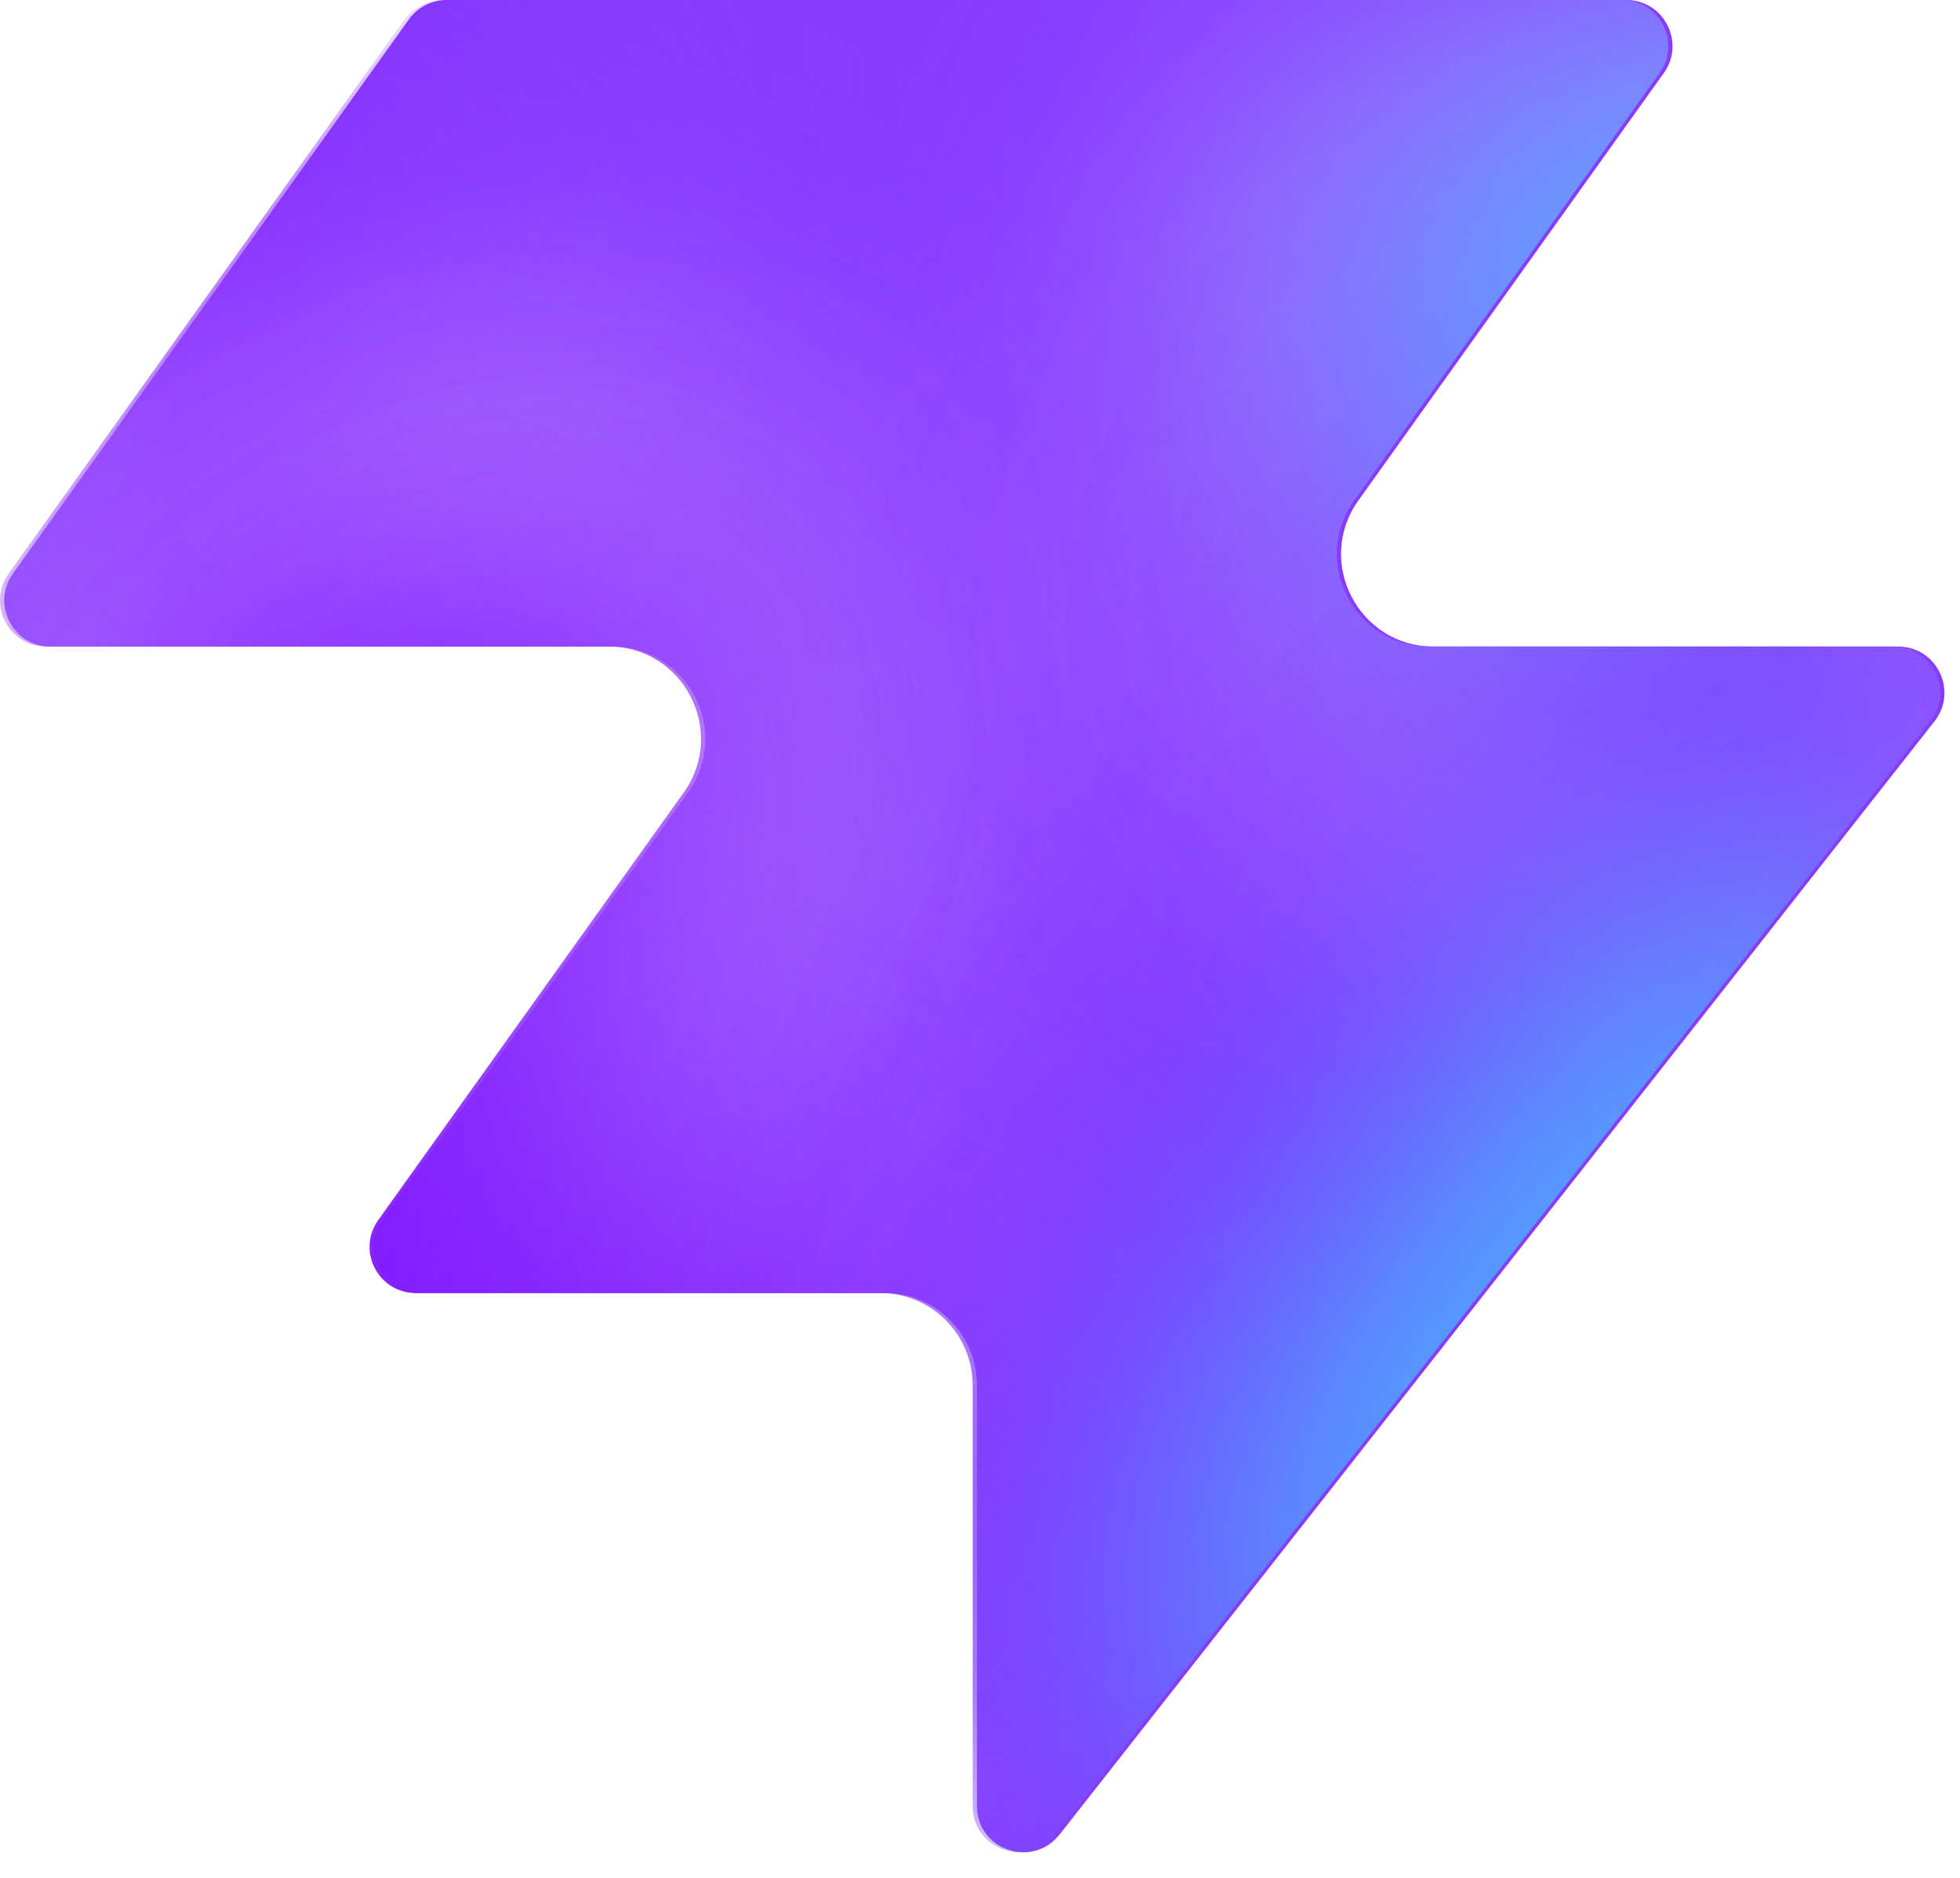
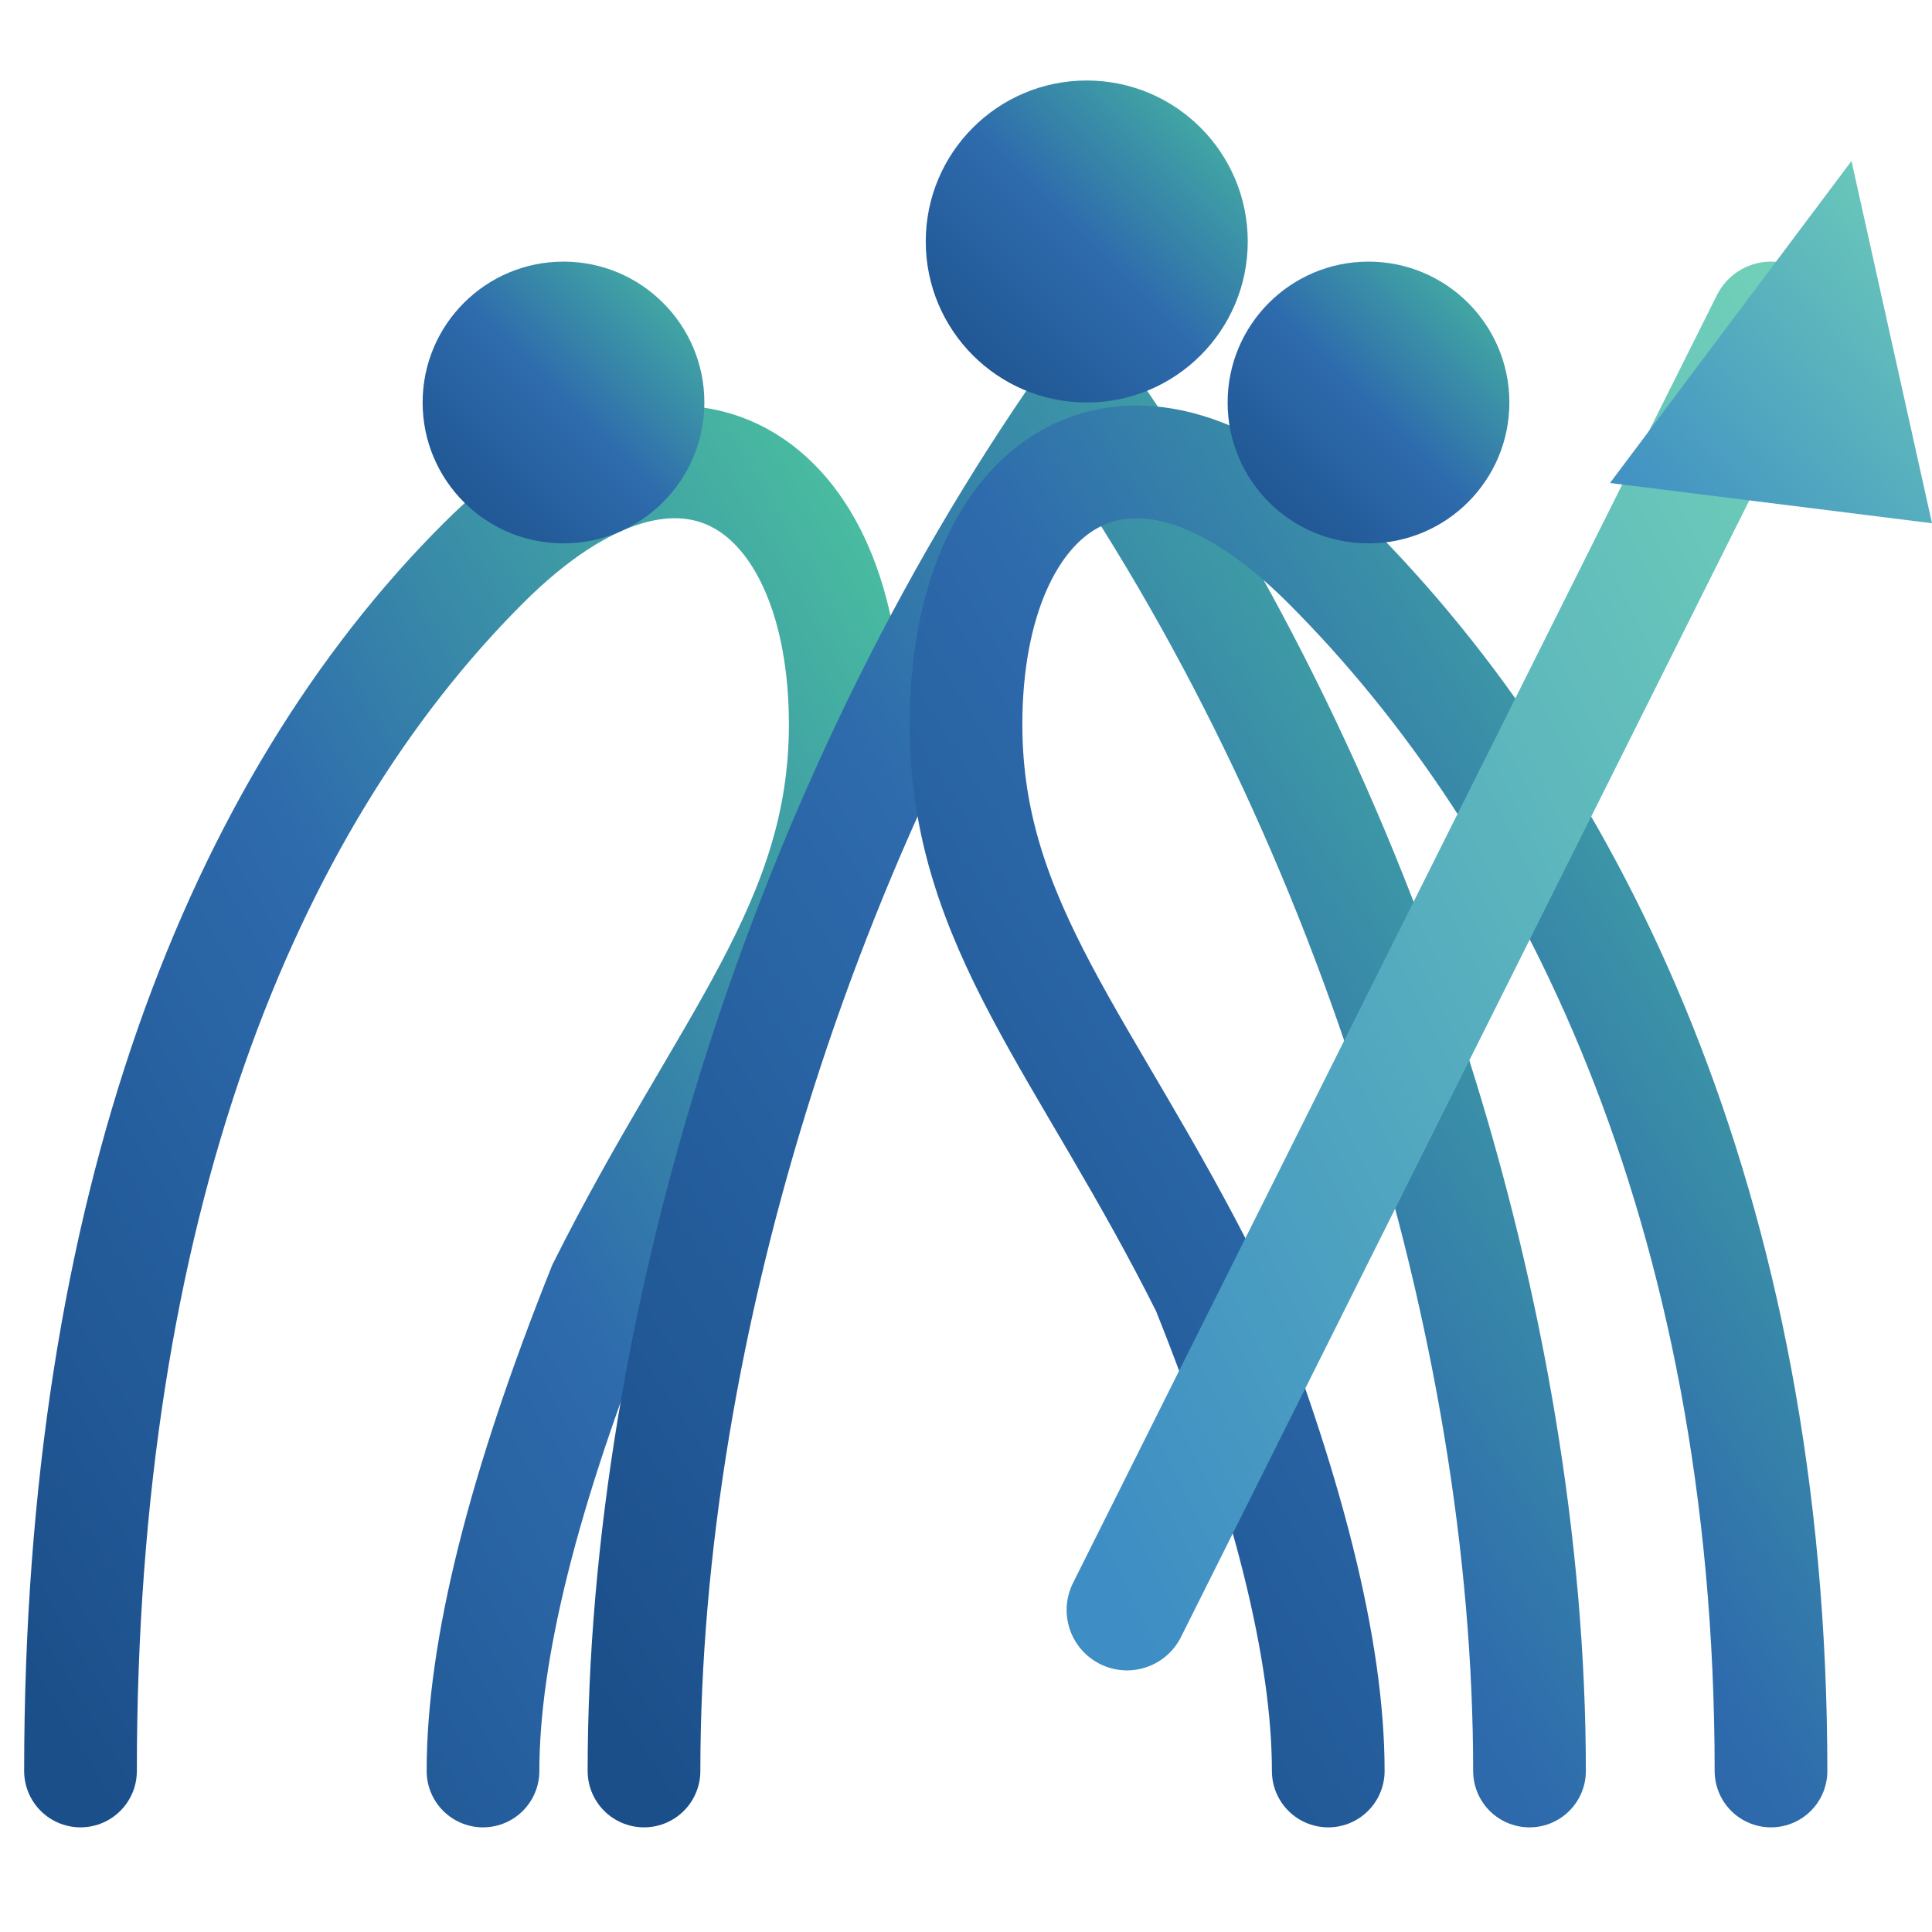
- <svg xmlns="http://www.w3.org/2000/svg" width="48" height="46" fill="none" viewBox="0 0 48 46">
-   <path fill="#863bff" d="M25.946 44.938c-.664.845-2.021.375-2.021-.698V33.937a2.26 2.26 0 0 0-2.262-2.262H10.287c-.92 0-1.456-1.04-.92-1.788l7.48-10.471c1.07-1.497 0-3.578-1.842-3.578H1.237c-.92 0-1.456-1.04-.92-1.788L10.013.474c.214-.297.556-.474.92-.474h28.894c.92 0 1.456 1.04.92 1.788l-7.48 10.471c-1.07 1.498 0 3.579 1.842 3.579h11.377c.943 0 1.473 1.088.89 1.83L25.947 44.94z" style="fill:#863bff;fill:color(display-p3 .525 .23 1);fill-opacity:1" />
-   <mask id="a" width="48" height="46" x="0" y="0" maskUnits="userSpaceOnUse" style="mask-type:alpha">
-     <path fill="#000" d="M25.842 44.938c-.664.844-2.021.375-2.021-.698V33.937a2.26 2.26 0 0 0-2.262-2.262H10.183c-.92 0-1.456-1.04-.92-1.788l7.48-10.471c1.07-1.498 0-3.579-1.842-3.579H1.133c-.92 0-1.456-1.04-.92-1.787L9.91.473c.214-.297.556-.474.92-.474h28.894c.92 0 1.456 1.04.92 1.788l-7.48 10.471c-1.07 1.498 0 3.578 1.842 3.578h11.377c.943 0 1.473 1.088.89 1.832L25.843 44.94z" style="fill:#000;fill-opacity:1" />
-   </mask>
-   <g mask="url(#a)">
-     <g filter="url(#b)">
-       <ellipse cx="5.508" cy="14.704" fill="#ede6ff" rx="5.508" ry="14.704" style="fill:#ede6ff;fill:color(display-p3 .927 .903 1);fill-opacity:1" transform="matrix(.00324 1 1 -.00324 -4.47 31.516)" />
-     </g>
-     <g filter="url(#c)">
-       <ellipse cx="10.399" cy="29.851" fill="#ede6ff" rx="10.399" ry="29.851" style="fill:#ede6ff;fill:color(display-p3 .927 .903 1);fill-opacity:1" transform="matrix(.00324 1 1 -.00324 -39.328 7.883)" />
-     </g>
-     <g filter="url(#d)">
-       <ellipse cx="5.508" cy="30.487" fill="#7e14ff" rx="5.508" ry="30.487" style="fill:#7e14ff;fill:color(display-p3 .492 .077 1);fill-opacity:1" transform="rotate(89.814 -25.913 -14.639)scale(1 -1)" />
-     </g>
-     <g filter="url(#e)">
-       <ellipse cx="5.508" cy="30.599" fill="#7e14ff" rx="5.508" ry="30.599" style="fill:#7e14ff;fill:color(display-p3 .492 .077 1);fill-opacity:1" transform="rotate(89.814 -32.644 -3.334)scale(1 -1)" />
-     </g>
-     <g filter="url(#f)">
-       <ellipse cx="5.508" cy="30.599" fill="#7e14ff" rx="5.508" ry="30.599" style="fill:#7e14ff;fill:color(display-p3 .492 .077 1);fill-opacity:1" transform="matrix(.00324 1 1 -.00324 -34.34 30.47)" />
-     </g>
-     <g filter="url(#g)">
-       <ellipse cx="14.072" cy="22.078" fill="#ede6ff" rx="14.072" ry="22.078" style="fill:#ede6ff;fill:color(display-p3 .927 .903 1);fill-opacity:1" transform="rotate(93.35 24.506 48.493)scale(-1 1)" />
-     </g>
-     <g filter="url(#h)">
-       <ellipse cx="3.47" cy="21.501" fill="#7e14ff" rx="3.47" ry="21.501" style="fill:#7e14ff;fill:color(display-p3 .492 .077 1);fill-opacity:1" transform="rotate(89.009 28.708 47.59)scale(-1 1)" />
-     </g>
-     <g filter="url(#i)">
-       <ellipse cx="3.47" cy="21.501" fill="#7e14ff" rx="3.47" ry="21.501" style="fill:#7e14ff;fill:color(display-p3 .492 .077 1);fill-opacity:1" transform="rotate(89.009 28.708 47.59)scale(-1 1)" />
-     </g>
-     <g filter="url(#j)">
-       <ellipse cx=".387" cy="8.972" fill="#7e14ff" rx="4.407" ry="29.108" style="fill:#7e14ff;fill:color(display-p3 .492 .077 1);fill-opacity:1" transform="rotate(39.51 .387 8.972)" />
-     </g>
-     <g filter="url(#k)">
-       <ellipse cx="47.523" cy="-6.092" fill="#7e14ff" rx="4.407" ry="29.108" style="fill:#7e14ff;fill:color(display-p3 .492 .077 1);fill-opacity:1" transform="rotate(37.892 47.523 -6.092)" />
-     </g>
-     <g filter="url(#l)">
-       <ellipse cx="41.412" cy="6.333" fill="#47bfff" rx="5.971" ry="9.665" style="fill:#47bfff;fill:color(display-p3 .28 .748 1);fill-opacity:1" transform="rotate(37.892 41.412 6.333)" />
-     </g>
-     <g filter="url(#m)">
-       <ellipse cx="-1.879" cy="38.332" fill="#7e14ff" rx="4.407" ry="29.108" style="fill:#7e14ff;fill:color(display-p3 .492 .077 1);fill-opacity:1" transform="rotate(37.892 -1.88 38.332)" />
-     </g>
-     <g filter="url(#n)">
-       <ellipse cx="-1.879" cy="38.332" fill="#7e14ff" rx="4.407" ry="29.108" style="fill:#7e14ff;fill:color(display-p3 .492 .077 1);fill-opacity:1" transform="rotate(37.892 -1.88 38.332)" />
-     </g>
-     <g filter="url(#o)">
-       <ellipse cx="35.651" cy="29.907" fill="#7e14ff" rx="4.407" ry="29.108" style="fill:#7e14ff;fill:color(display-p3 .492 .077 1);fill-opacity:1" transform="rotate(37.892 35.651 29.907)" />
-     </g>
-     <g filter="url(#p)">
-       <ellipse cx="38.418" cy="32.4" fill="#47bfff" rx="5.971" ry="15.297" style="fill:#47bfff;fill:color(display-p3 .28 .748 1);fill-opacity:1" transform="rotate(37.892 38.418 32.4)" />
-     </g>
-   </g>
+ <svg xmlns="http://www.w3.org/2000/svg" viewBox="0 0 48 48" role="img" aria-label="Marcipano">
  <defs>
-     <filter id="b" width="60.045" height="41.654" x="-19.77" y="16.149" color-interpolation-filters="sRGB" filterUnits="userSpaceOnUse">
-       <feFlood flood-opacity="0" result="BackgroundImageFix" />
-       <feBlend in="SourceGraphic" in2="BackgroundImageFix" result="shape" />
-       <feGaussianBlur result="effect1_foregroundBlur_2002_17158" stdDeviation="7.659" />
-     </filter>
-     <filter id="c" width="90.34" height="51.437" x="-54.613" y="-7.533" color-interpolation-filters="sRGB" filterUnits="userSpaceOnUse">
-       <feFlood flood-opacity="0" result="BackgroundImageFix" />
-       <feBlend in="SourceGraphic" in2="BackgroundImageFix" result="shape" />
-       <feGaussianBlur result="effect1_foregroundBlur_2002_17158" stdDeviation="7.659" />
-     </filter>
-     <filter id="d" width="79.355" height="29.4" x="-49.64" y="2.03" color-interpolation-filters="sRGB" filterUnits="userSpaceOnUse">
-       <feFlood flood-opacity="0" result="BackgroundImageFix" />
-       <feBlend in="SourceGraphic" in2="BackgroundImageFix" result="shape" />
-       <feGaussianBlur result="effect1_foregroundBlur_2002_17158" stdDeviation="4.596" />
-     </filter>
-     <filter id="e" width="79.579" height="29.4" x="-45.045" y="20.029" color-interpolation-filters="sRGB" filterUnits="userSpaceOnUse">
-       <feFlood flood-opacity="0" result="BackgroundImageFix" />
-       <feBlend in="SourceGraphic" in2="BackgroundImageFix" result="shape" />
-       <feGaussianBlur result="effect1_foregroundBlur_2002_17158" stdDeviation="4.596" />
-     </filter>
-     <filter id="f" width="79.579" height="29.4" x="-43.513" y="21.178" color-interpolation-filters="sRGB" filterUnits="userSpaceOnUse">
-       <feFlood flood-opacity="0" result="BackgroundImageFix" />
-       <feBlend in="SourceGraphic" in2="BackgroundImageFix" result="shape" />
-       <feGaussianBlur result="effect1_foregroundBlur_2002_17158" stdDeviation="4.596" />
-     </filter>
-     <filter id="g" width="74.749" height="58.852" x="15.756" y="-17.901" color-interpolation-filters="sRGB" filterUnits="userSpaceOnUse">
-       <feFlood flood-opacity="0" result="BackgroundImageFix" />
-       <feBlend in="SourceGraphic" in2="BackgroundImageFix" result="shape" />
-       <feGaussianBlur result="effect1_foregroundBlur_2002_17158" stdDeviation="7.659" />
-     </filter>
-     <filter id="h" width="61.377" height="25.362" x="23.548" y="2.284" color-interpolation-filters="sRGB" filterUnits="userSpaceOnUse">
-       <feFlood flood-opacity="0" result="BackgroundImageFix" />
-       <feBlend in="SourceGraphic" in2="BackgroundImageFix" result="shape" />
-       <feGaussianBlur result="effect1_foregroundBlur_2002_17158" stdDeviation="4.596" />
-     </filter>
-     <filter id="i" width="61.377" height="25.362" x="23.548" y="2.284" color-interpolation-filters="sRGB" filterUnits="userSpaceOnUse">
-       <feFlood flood-opacity="0" result="BackgroundImageFix" />
-       <feBlend in="SourceGraphic" in2="BackgroundImageFix" result="shape" />
-       <feGaussianBlur result="effect1_foregroundBlur_2002_17158" stdDeviation="4.596" />
-     </filter>
-     <filter id="j" width="56.045" height="63.649" x="-27.636" y="-22.853" color-interpolation-filters="sRGB" filterUnits="userSpaceOnUse">
-       <feFlood flood-opacity="0" result="BackgroundImageFix" />
-       <feBlend in="SourceGraphic" in2="BackgroundImageFix" result="shape" />
-       <feGaussianBlur result="effect1_foregroundBlur_2002_17158" stdDeviation="4.596" />
-     </filter>
-     <filter id="k" width="54.814" height="64.646" x="20.116" y="-38.415" color-interpolation-filters="sRGB" filterUnits="userSpaceOnUse">
-       <feFlood flood-opacity="0" result="BackgroundImageFix" />
-       <feBlend in="SourceGraphic" in2="BackgroundImageFix" result="shape" />
-       <feGaussianBlur result="effect1_foregroundBlur_2002_17158" stdDeviation="4.596" />
-     </filter>
-     <filter id="l" width="33.541" height="35.313" x="24.641" y="-11.323" color-interpolation-filters="sRGB" filterUnits="userSpaceOnUse">
-       <feFlood flood-opacity="0" result="BackgroundImageFix" />
-       <feBlend in="SourceGraphic" in2="BackgroundImageFix" result="shape" />
-       <feGaussianBlur result="effect1_foregroundBlur_2002_17158" stdDeviation="4.596" />
-     </filter>
-     <filter id="m" width="54.814" height="64.646" x="-29.286" y="6.009" color-interpolation-filters="sRGB" filterUnits="userSpaceOnUse">
-       <feFlood flood-opacity="0" result="BackgroundImageFix" />
-       <feBlend in="SourceGraphic" in2="BackgroundImageFix" result="shape" />
-       <feGaussianBlur result="effect1_foregroundBlur_2002_17158" stdDeviation="4.596" />
-     </filter>
-     <filter id="n" width="54.814" height="64.646" x="-29.286" y="6.009" color-interpolation-filters="sRGB" filterUnits="userSpaceOnUse">
-       <feFlood flood-opacity="0" result="BackgroundImageFix" />
-       <feBlend in="SourceGraphic" in2="BackgroundImageFix" result="shape" />
-       <feGaussianBlur result="effect1_foregroundBlur_2002_17158" stdDeviation="4.596" />
-     </filter>
-     <filter id="o" width="54.814" height="64.646" x="8.244" y="-2.416" color-interpolation-filters="sRGB" filterUnits="userSpaceOnUse">
-       <feFlood flood-opacity="0" result="BackgroundImageFix" />
-       <feBlend in="SourceGraphic" in2="BackgroundImageFix" result="shape" />
-       <feGaussianBlur result="effect1_foregroundBlur_2002_17158" stdDeviation="4.596" />
-     </filter>
-     <filter id="p" width="39.409" height="43.623" x="18.713" y="10.588" color-interpolation-filters="sRGB" filterUnits="userSpaceOnUse">
-       <feFlood flood-opacity="0" result="BackgroundImageFix" />
-       <feBlend in="SourceGraphic" in2="BackgroundImageFix" result="shape" />
-       <feGaussianBlur result="effect1_foregroundBlur_2002_17158" stdDeviation="4.596" />
-     </filter>
+     <linearGradient id="mg" x1="0%" y1="100%" x2="100%" y2="0%">
+       <stop offset="0%" stop-color="#1B4F8A" />
+       <stop offset="50%" stop-color="#2E6BAD" />
+       <stop offset="100%" stop-color="#4ABEA0" />
+     </linearGradient>
+     <linearGradient id="ag" x1="0%" y1="100%" x2="100%" y2="0%">
+       <stop offset="0%" stop-color="#3E8DC4" />
+       <stop offset="100%" stop-color="#6FCFB8" />
+     </linearGradient>
  </defs>
+   <path d="M 2 44 C 2 30 6 20 12 14 C 17 9 21 12 21 18 C 21 23 18 26 15 32 C 13 37 12 41 12 44" fill="none" stroke="url(#mg)" stroke-width="2.8" stroke-linecap="round" />
+   <circle cx="14" cy="10" r="3.5" fill="url(#mg)" />
+   <path d="M 16 44 C 16 33 20 20 27 10 C 34 20 38 33 38 44" fill="none" stroke="url(#mg)" stroke-width="2.8" stroke-linecap="round" />
+   <circle cx="27" cy="6" r="4" fill="url(#mg)" />
+   <path d="M 33 44 C 33 41 32 37 30 32 C 27 26 24 23 24 18 C 24 12 28 9 33 14 C 39 20 44 30 44 44" fill="none" stroke="url(#mg)" stroke-width="2.8" stroke-linecap="round" />
+   <circle cx="34" cy="10" r="3.5" fill="url(#mg)" />
+   <path d="M 28 40 L 44 8" fill="none" stroke="url(#ag)" stroke-width="3" stroke-linecap="round" />
+   <polygon points="46,4 40,12 48,13" fill="url(#ag)" />
</svg>
